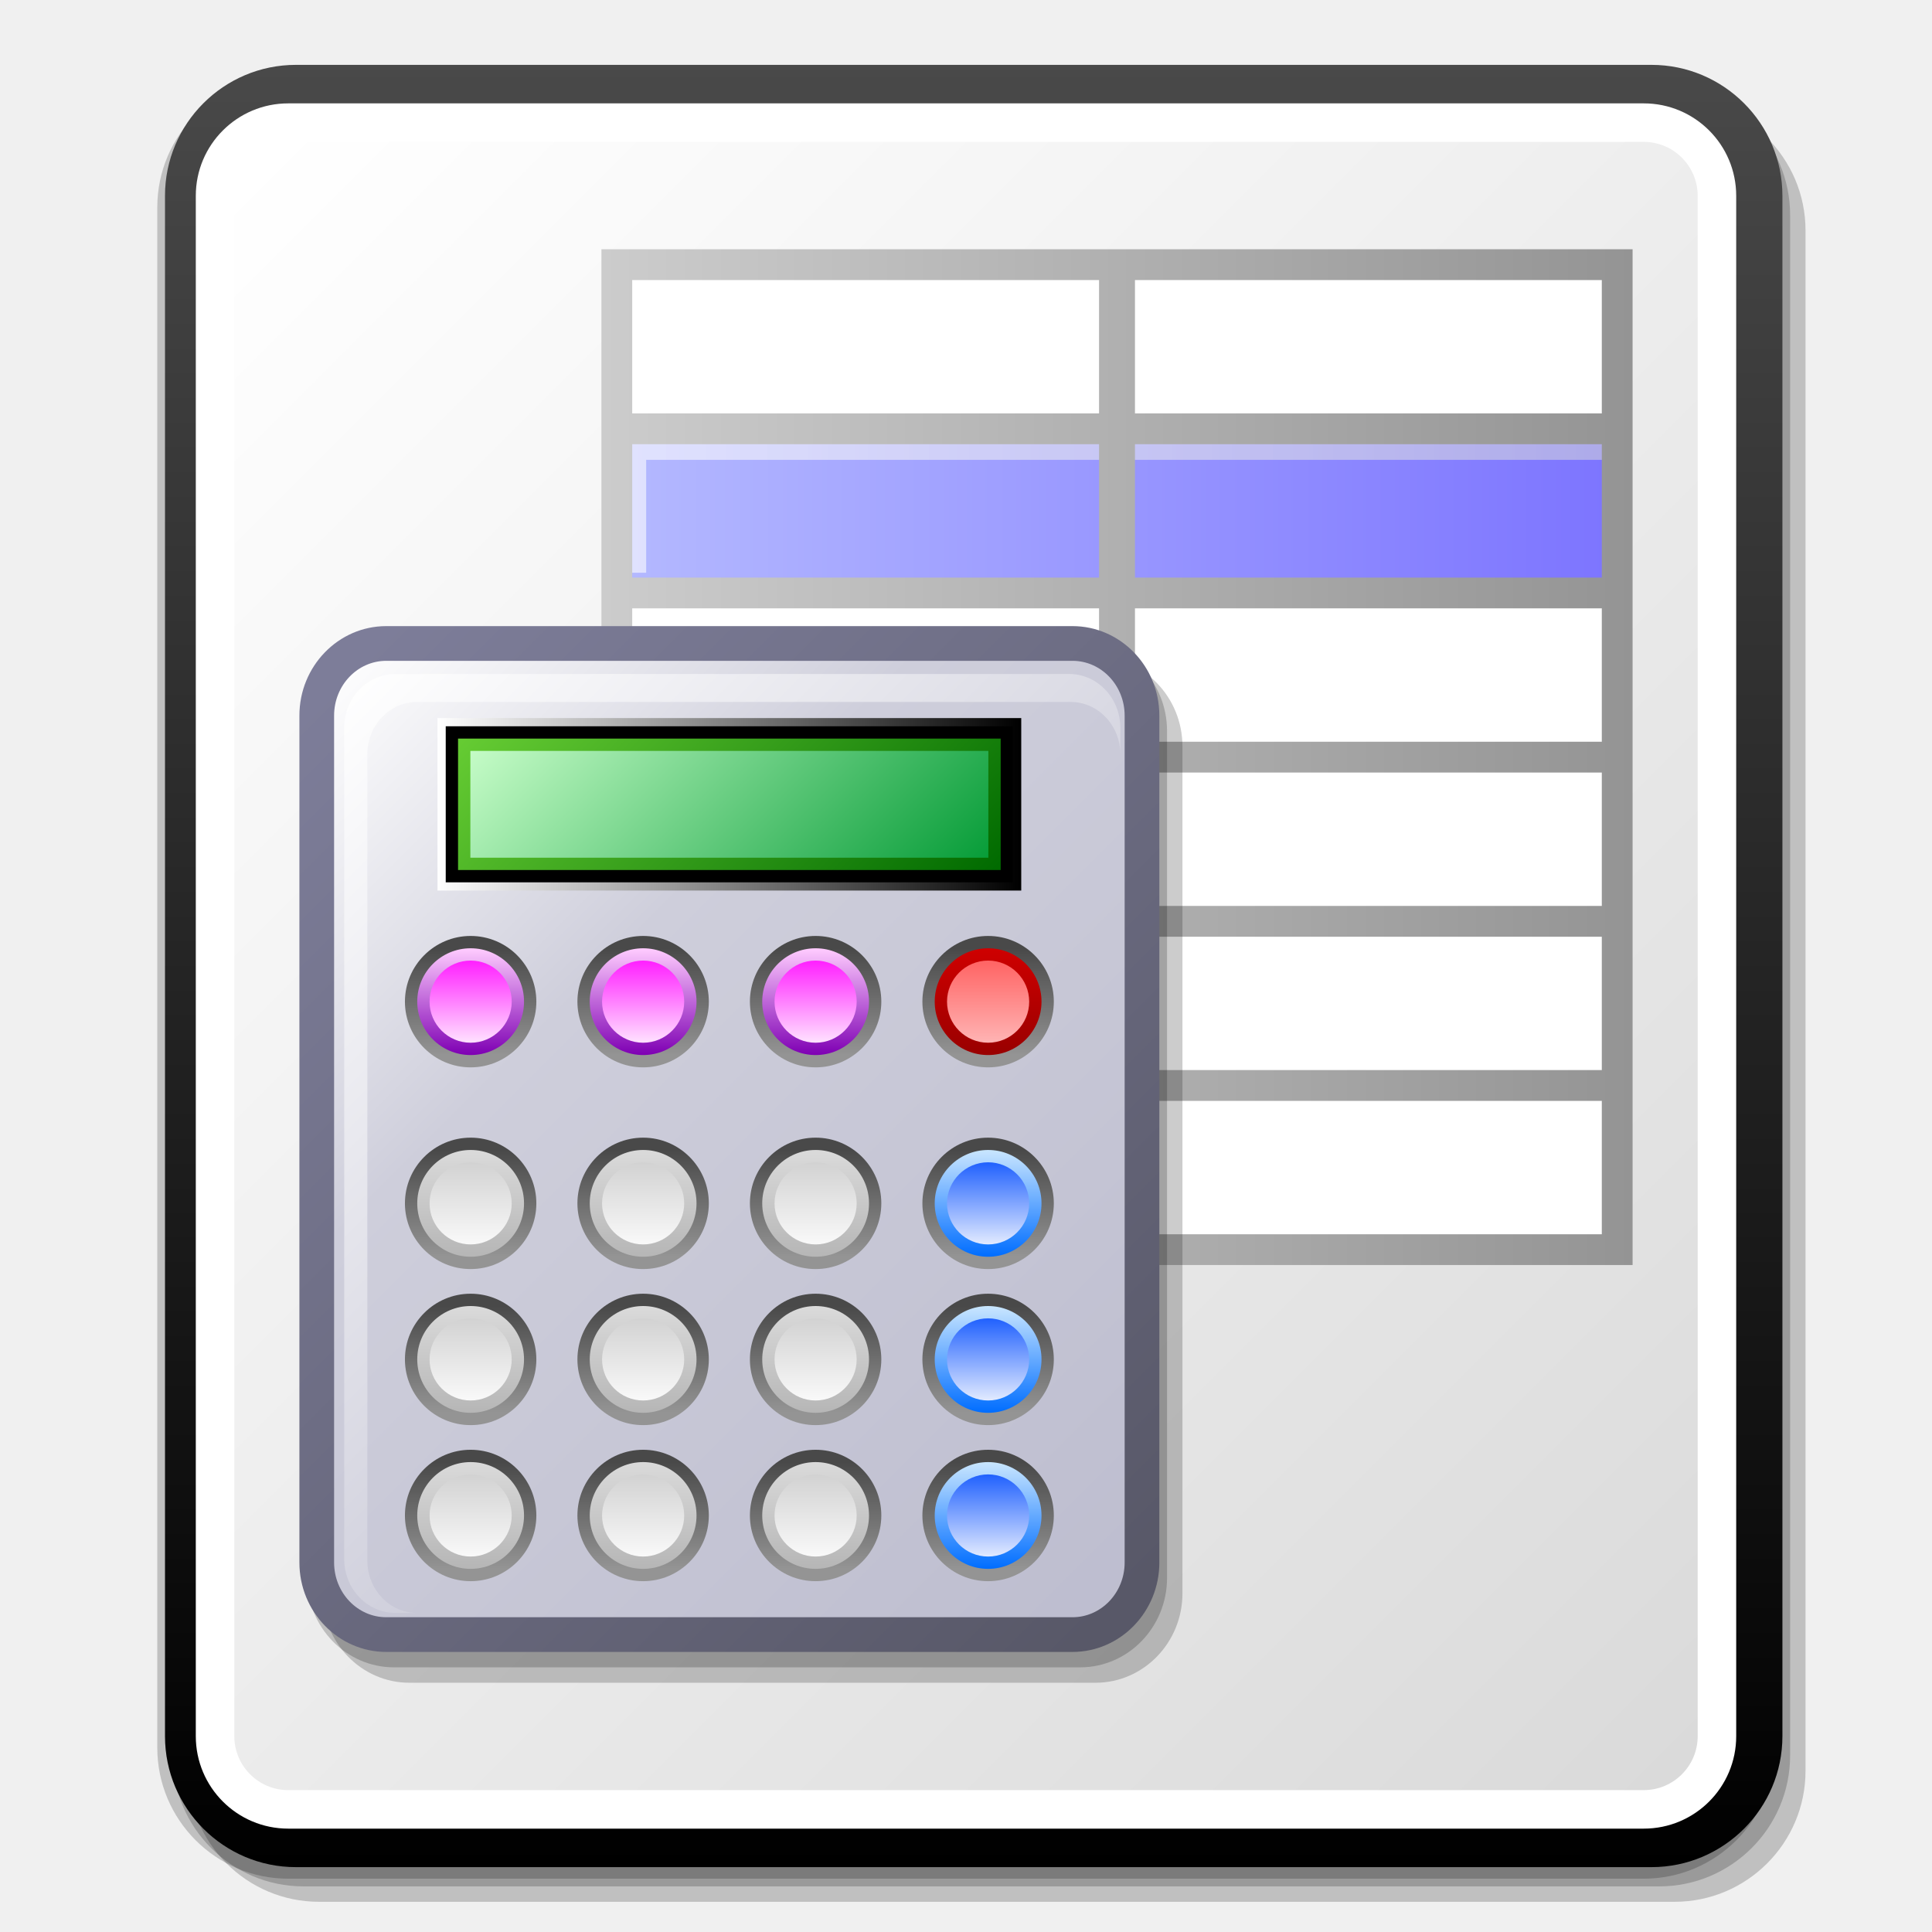
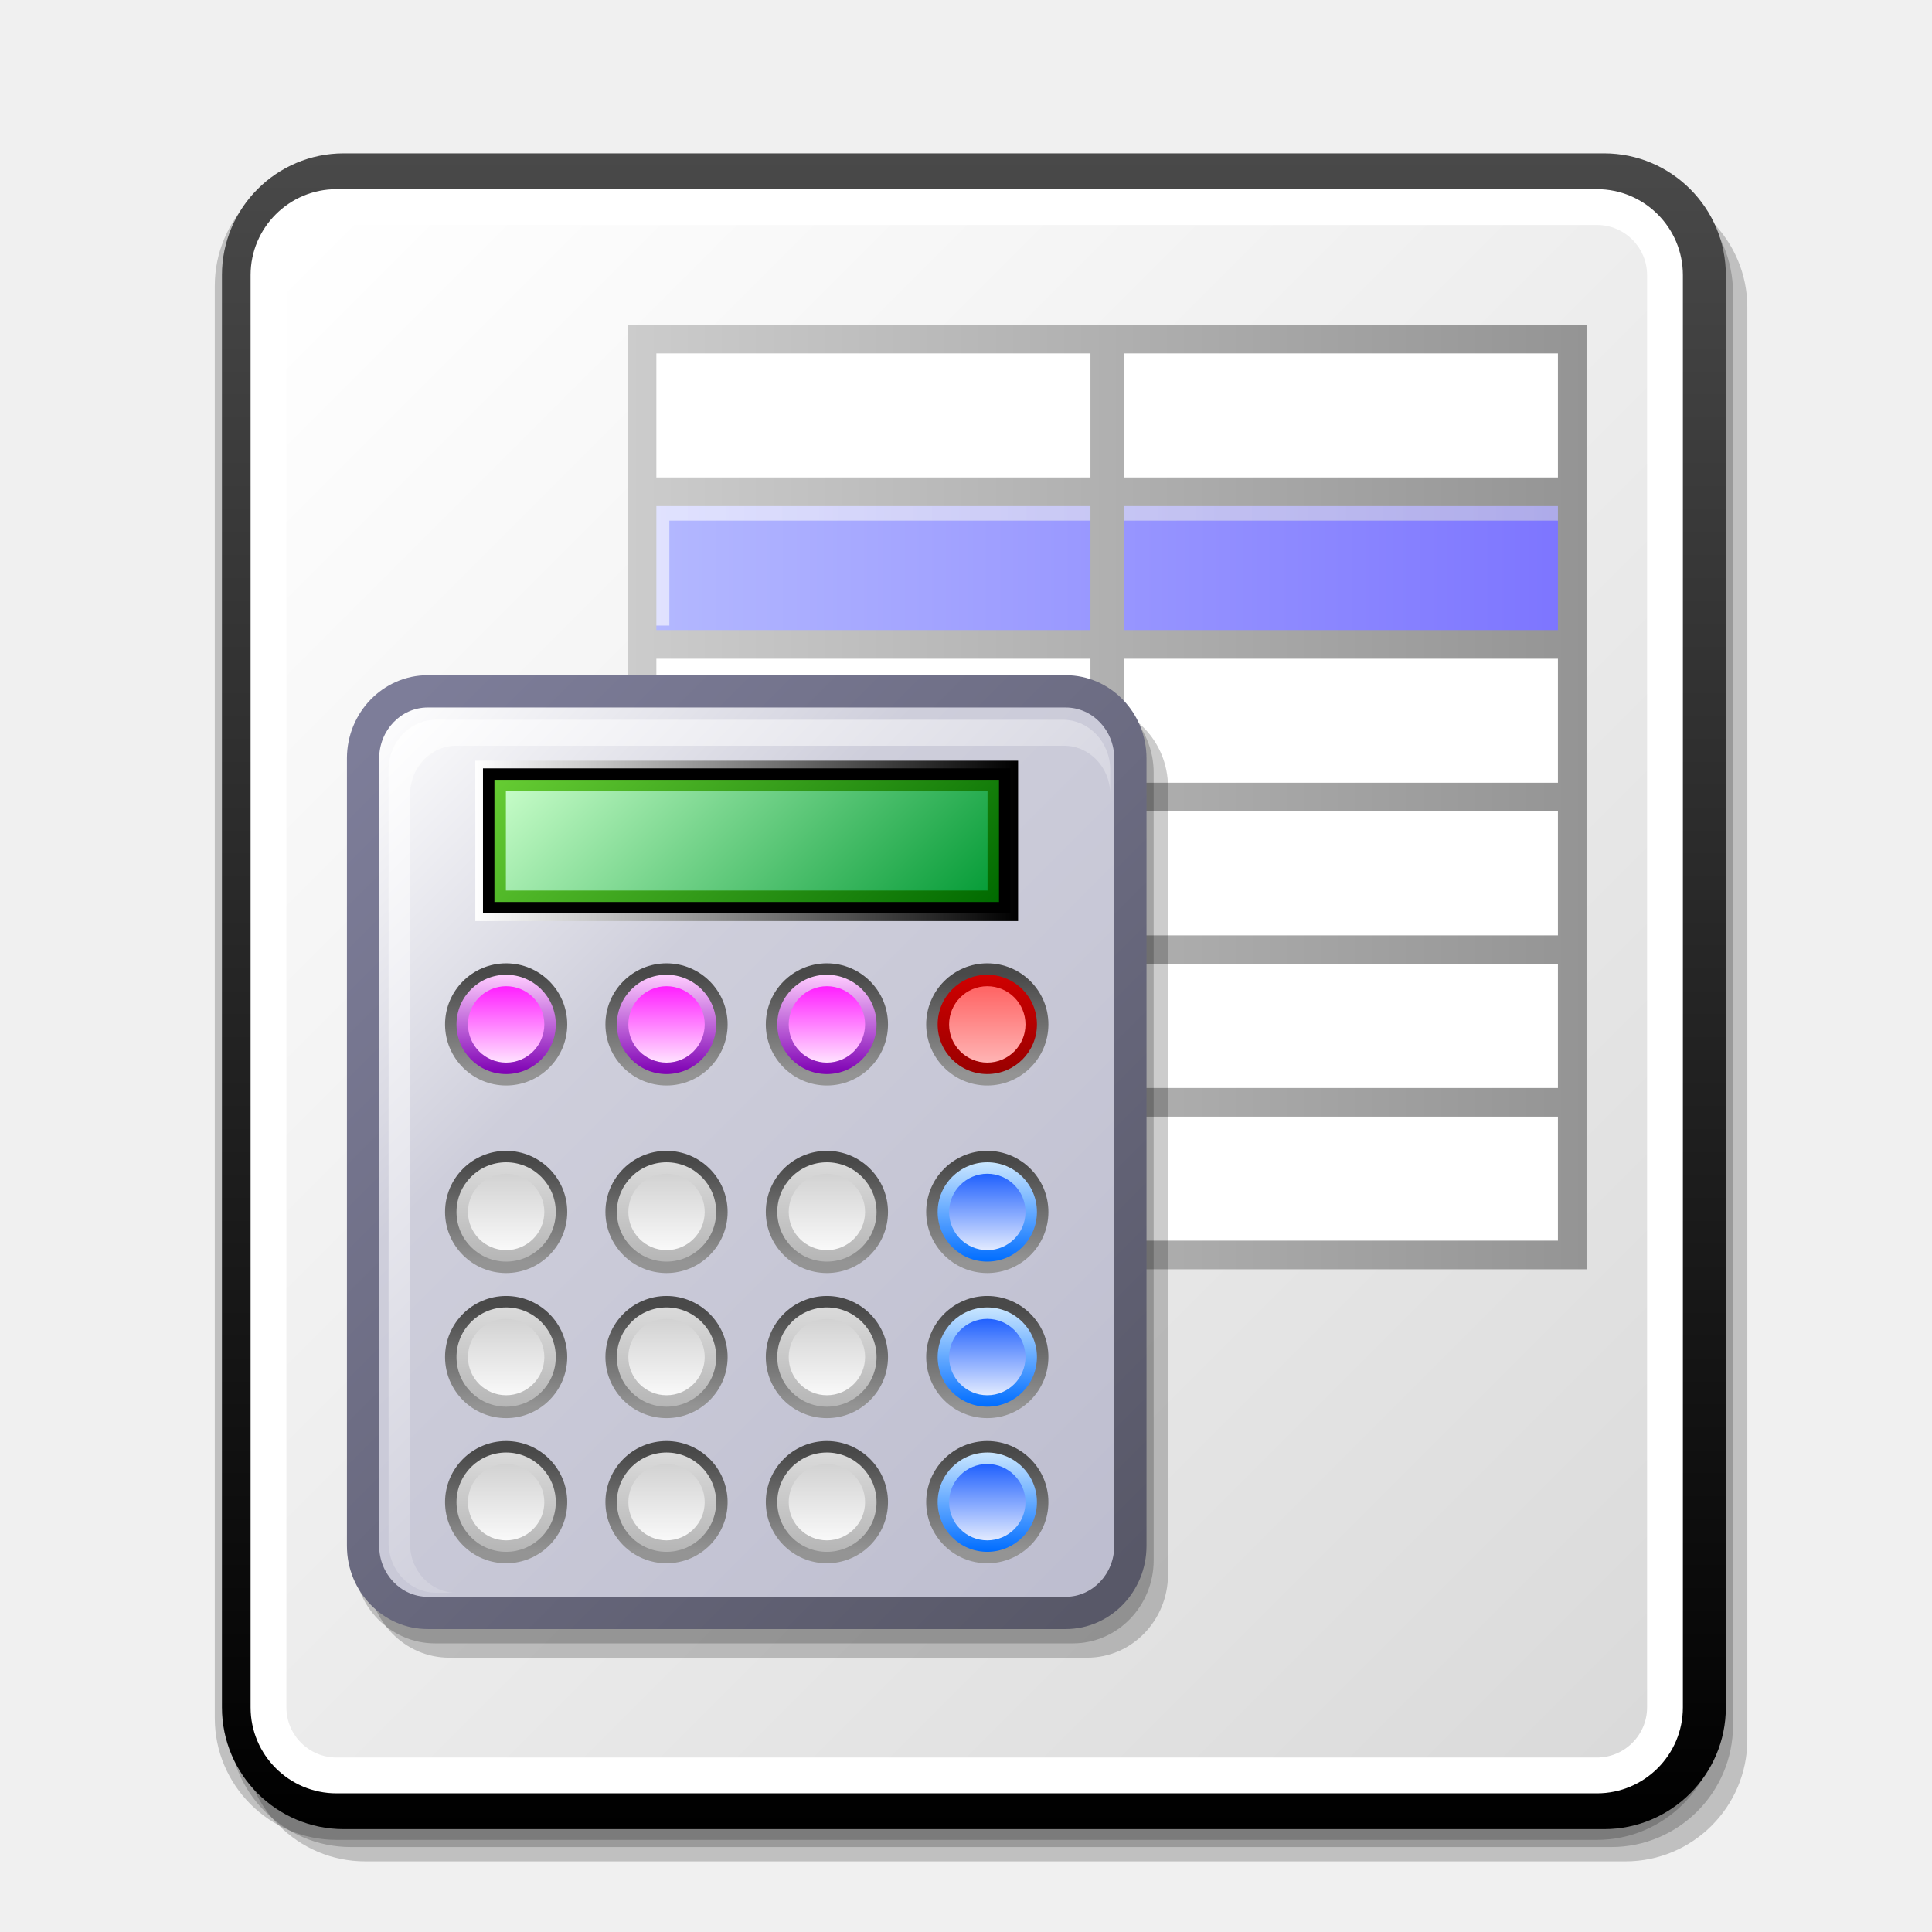
- <svg xmlns="http://www.w3.org/2000/svg" width="128" height="128" viewBox="0 0 546.133 546.133" style="overflow:visible" xml:space="preserve" id="svg548" version="1.1">
+ <svg xmlns="http://www.w3.org/2000/svg" width="128" height="128" viewBox="0 0 128 128" style="overflow:visible" xml:space="preserve" id="svg548" version="1.1">
  <defs id="defs977" />
-   <g id="Layer_1" style="stroke:#000000" transform="matrix(2.177185,0,0,2.177185,-5.613082,-5.613082)">
+   <g id="Layer_1" style="stroke:#000000" transform="matrix(0.4744656,0,0,0.4744656,3.317291,4.940995)">
    <g id="g550">
      <path style="opacity:0.2;stroke:none" d="m 44,15.5 c -9.374,0 -17,7.626 -17,17 l 0,200 c 0,9.374 7.626,17 17,17 l 176,0 c 9.375,0 17,-7.626 17,-17 l 0,-200 c 0,-9.374 -7.625,-17 -17,-17 l -176,0 z" id="path551" />
      <path style="opacity:0.2;stroke:none" d="m 42,13.5 c -9.374,0 -17,7.626 -17,17 l 0,200 c 0,9.374 7.626,17 17,17 l 176,0 c 9.375,0 17,-7.626 17,-17 l 0,-200 c 0,-9.374 -7.625,-17 -17,-17 l -176,0 z" id="path552" />
      <path style="opacity:0.2;stroke:none" d="m 40,12.5 c -9.374,0 -17,7.626 -17,17 l 0,200 c 0,9.374 7.626,17 17,17 l 176,0 c 9.375,0 17,-7.626 17,-17 l 0,-200 c 0,-9.374 -7.625,-17 -17,-17 l -176,0 z" id="path553" />
      <linearGradient id="XMLID_1_" gradientUnits="userSpaceOnUse" x1="129" y1="11" x2="129" y2="245">
        <stop offset="0" style="stop-color:#494949" id="stop555" />
        <stop offset="1" style="stop-color:#000000" id="stop556" />
      </linearGradient>
      <path style="fill:url(#XMLID_1_);stroke:none" d="m 41,11 c -9.374,0 -17,7.626 -17,17 l 0,200 c 0,9.374 7.626,17 17,17 l 176,0 c 9.375,0 17,-7.626 17,-17 l 0,-200 c 0,-9.374 -7.625,-17 -17,-17 L 41,11 Z" id="path560" />
      <path style="fill:#ffffff;stroke:none" d="m 28,228 c 0,6.627 5.373,12 12,12 l 176,0 c 6.627,0 12,-5.373 12,-12 l 0,-200 c 0,-6.627 -5.373,-12 -12,-12 L 40,16 c -6.627,0 -12,5.373 -12,12 l 0,200 z" id="path561" />
      <linearGradient id="XMLID_2_" gradientUnits="userSpaceOnUse" x1="29.053" y1="29.053" x2="226.947" y2="226.947">
        <stop offset="0" style="stop-color:#FFFFFF" id="stop563" />
        <stop offset="1" style="stop-color:#DADADA" id="stop564" />
      </linearGradient>
      <path style="fill:url(#XMLID_2_);stroke:none" d="m 40,21 c -3.86,0 -7,3.14 -7,7 l 0,200 c 0,3.859 3.14,7 7,7 l 176,0 c 3.859,0 7,-3.141 7,-7 l 0,-200 c 0,-3.86 -3.141,-7 -7,-7 L 40,21 Z" id="path568" />
      <path style="fill:none;stroke:none" d="M 256,256 0,256 0,0 l 256,0 0,256 z" id="path569" />
    </g>
    <path style="opacity:0.99;fill:#ffffff;stroke:none" d="m 212.455,163.815 -129.697,0 0,-126.96 129.697,0 0,126.96 z" id="path570" />
    <linearGradient id="XMLID_3_" gradientUnits="userSpaceOnUse" x1="82.474" y1="68.606" x2="211.141" y2="68.606">
      <stop offset="0" style="stop-color:#B3B8FF" id="stop572" />
      <stop offset="1" style="stop-color:#7C74FF" id="stop573" />
    </linearGradient>
    <path style="opacity:0.99;fill:url(#XMLID_3_);stroke:none" d="m 82.474,78.94 128.667,0 0,-20.667 -128.667,0 0,20.667 z" id="path577" />
    <linearGradient id="XMLID_4_" gradientUnits="userSpaceOnUse" x1="82.474" y1="67.273" x2="211.141" y2="67.273">
      <stop offset="0" style="stop-color:#FFFFFF" id="stop579" />
      <stop offset="1" style="stop-color:#CECEDB" id="stop580" />
    </linearGradient>
    <path style="opacity:0.6;fill:url(#XMLID_4_);stroke:none" d="m 86.474,62.284 124.667,0 0,-4.678 -128.667,0 0,19.334 4,0 0,-14.656 z" id="path584" />
    <linearGradient id="XMLID_5_" gradientUnits="userSpaceOnUse" x1="80.664" y1="100.883" x2="214.549" y2="100.883">
      <stop offset="0" style="stop-color:#CCCCCC" id="stop586" />
      <stop offset="1" style="stop-color:#949494" id="stop587" />
    </linearGradient>
    <path style="fill:url(#XMLID_5_);stroke:none" d="m 149.938,34.94 -4.662,0 -64.612,0 0,21.314 0,3.997 0,17.319 0,3.996 0,17.318 0,3.996 0,17.32 0,3.997 0,17.315 0,3.998 0,21.314 64.611,0 4.662,0 64.611,0 0,-21.314 0,-3.998 0,-17.315 0,-3.997 0,-17.319 0,-3.996 0,-17.319 0,-3.996 0,-17.318 0,-3.997 0,-21.315 -64.61,0 z m -65.277,3.997 c 6.475,0 51.937,0 60.614,0 l 0,17.318 -60.614,0 c 0,-4.606 0,-12.713 0,-17.318 z m 0,21.315 60.614,0 0,17.318 c -8.678,0 -54.14,0 -60.614,0 0,-4.605 0,-12.713 0,-17.318 z m 0,21.314 60.614,0 0,17.318 c -8.678,0 -54.14,0 -60.614,0 0,-4.605 0,-12.712 0,-17.318 z m 0,21.315 60.614,0 0,17.319 -60.614,0 c 0,-4.606 0,-12.714 0,-17.319 z m 0,21.316 60.614,0 0,17.315 -60.614,0 c 0,-4.605 0,-12.71 0,-17.315 z m 0,38.632 c 0,-4.605 0,-12.713 0,-17.318 l 60.614,0 0,17.318 c -8.677,0 -54.139,0 -60.614,0 z m 125.89,0 c -6.473,0 -51.934,0 -60.613,0 l 0,-17.318 60.613,0 c 0,4.605 0,12.713 0,17.318 z m 0,-21.316 -60.613,0 0,-17.315 60.613,0 c 0,4.604 0,12.709 0,17.315 z m 0,-21.313 -60.613,0 0,-17.319 60.613,0 c 0,4.605 0,12.713 0,17.319 z m 0,-21.315 c -6.473,0 -51.934,0 -60.613,0 l 0,-17.319 60.613,0 c 0,4.606 0,12.713 0,17.319 z m 0,-21.315 c -6.473,0 -51.934,0 -60.613,0 l 0,-17.318 60.613,0 c 0,4.605 0,12.713 0,17.318 z m -60.613,-21.315 0,-17.318 c 8.68,0 54.141,0 60.613,0 0,4.605 0,12.713 0,17.318 l -60.613,0 z" id="path591" />
    <path style="opacity:0.2;stroke:none" d="m 55.727,87.871 c -6.217,0 -11.275,5.209 -11.275,11.612 l 0,109.965 c 0,6.402 5.059,11.611 11.275,11.611 l 89.101,0 c 6.217,0 11.275,-5.209 11.275,-11.611 l 0,-109.965 c 0,-6.403 -5.059,-11.612 -11.275,-11.612 l -89.101,0 z" id="path592" />
    <path style="opacity:0.2;stroke:none" d="m 53.727,85.871 c -6.217,0 -11.275,5.209 -11.275,11.612 l 0,109.965 c 0,6.402 5.059,11.611 11.275,11.611 l 89.101,0 c 6.217,0 11.275,-5.209 11.275,-11.611 l 0,-109.965 c 0,-6.403 -5.059,-11.612 -11.275,-11.612 l -89.101,0 z" id="path593" />
    <linearGradient id="XMLID_6_" gradientUnits="userSpaceOnUse" x1="41.76" y1="94.948" x2="152.807" y2="205.995">
      <stop offset="0" style="stop-color:#7D7D99" id="stop595" />
      <stop offset="1" style="stop-color:#585868" id="stop596" />
    </linearGradient>
    <path style="fill:url(#XMLID_6_);stroke:none" d="m 52.727,83.871 c -6.217,0 -11.275,5.209 -11.275,11.612 l 0,109.965 c 0,6.402 5.059,11.611 11.275,11.611 l 89.101,0 c 6.217,0 11.275,-5.209 11.275,-11.611 l 0,-109.965 c 0,-6.403 -5.059,-11.612 -11.275,-11.612 l -89.101,0 z" id="path600" />
    <linearGradient id="XMLID_7_" gradientUnits="userSpaceOnUse" x1="40.212" y1="93.401" x2="154.353" y2="207.542">
      <stop offset="0" style="stop-color:#FFFFFF" id="stop602" />
      <stop offset="0.332" style="stop-color:#CECEDB" id="stop603" />
      <stop offset="1" style="stop-color:#BDBDCF" id="stop604" />
    </linearGradient>
    <path style="fill:url(#XMLID_7_);stroke:none" d="m 52.727,88.377 c -3.732,0 -6.771,3.188 -6.771,7.106 l 0,109.965 c 0,3.919 3.038,7.106 6.771,7.106 l 89.101,0 c 3.732,0 6.77,-3.188 6.77,-7.106 l 0,-109.965 c 0,-3.919 -3.037,-7.106 -6.77,-7.106 l -89.101,0 z" id="path610" />
    <linearGradient id="XMLID_8_" gradientUnits="userSpaceOnUse" x1="42.587" y1="95.973" x2="109.066" y2="162.451">
      <stop offset="0" style="stop-color:#FFFFFF" id="stop612" />
      <stop offset="1" style="stop-color:#CECEDB" id="stop613" />
    </linearGradient>
    <path style="fill:url(#XMLID_8_);stroke:none" d="m 141.389,90.085 -87.472,0 c -3.665,0 -6.646,3.129 -6.646,6.977 l 0,107.954 c 0,3.847 2.981,6.976 6.646,6.976 l 2.806,0 c -3.556,0 -6.449,-3.036 -6.449,-6.768 l 0,-104.738 c 0,-3.731 2.894,-6.769 6.449,-6.769 l 84.863,0 c 3.557,0 6.449,3.037 6.449,6.769 l 0,-3.425 c 0,-3.847 -2.982,-6.976 -6.646,-6.976 z" id="path617" />
    <linearGradient id="XMLID_9_" gradientUnits="userSpaceOnUse" x1="59.383" y1="107.007" x2="135.172" y2="107.007">
      <stop offset="0" style="stop-color:#FFFFFF" id="stop619" />
      <stop offset="1" style="stop-color:#000000" id="stop620" />
    </linearGradient>
    <path style="fill:url(#XMLID_9_);stroke:none" d="m 135.172,118.204 -75.789,0 0,-22.394 75.789,0 0,22.394 z" id="path624" />
    <path style="stroke:none" d="m 60.451,96.875 c 0,1.839 0,18.425 0,20.263 2.043,0 71.61,0 73.653,0 0,-1.838 0,-18.424 0,-20.263 -2.043,0 -71.61,0 -73.653,0 z" id="path625" />
    <linearGradient id="XMLID_10_" gradientUnits="userSpaceOnUse" x1="75.397" y1="85.127" x2="119.157" y2="128.887">
      <stop offset="0" style="stop-color:#66CC33" id="stop627" />
      <stop offset="1" style="stop-color:#006A00" id="stop628" />
    </linearGradient>
    <path style="fill:url(#XMLID_10_);stroke:none" d="m 62.049,98.475 c 0,2.482 0,14.582 0,17.063 2.994,0 67.46,0 70.455,0 0,-2.481 0,-14.581 0,-17.063 -2.994,0 -67.461,0 -70.455,0 z" id="path632" />
    <linearGradient id="XMLID_11_" gradientUnits="userSpaceOnUse" x1="75.399" y1="85.13" x2="119.159" y2="128.889">
      <stop offset="0" style="stop-color:#CCFFCC" id="stop634" />
      <stop offset="1" style="stop-color:#009933" id="stop635" />
    </linearGradient>
    <path style="fill:url(#XMLID_11_);stroke:none" d="m 63.649,100.075 c 0,2.355 0,11.508 0,13.863 2.985,0 64.271,0 67.255,0 0,-2.355 0,-11.508 0,-13.863 -2.984,0 -64.27,0 -67.255,0 z" id="path639" />
    <linearGradient id="XMLID_12_" gradientUnits="userSpaceOnUse" x1="63.685" y1="151.888" x2="63.685" y2="165.752">
      <stop offset="0" style="stop-color:#494949" id="stop641" />
      <stop offset="1" style="stop-color:#949494" id="stop642" />
    </linearGradient>
    <path style="fill:url(#XMLID_12_);stroke:none" d="m 55.153,158.818 c 0,4.704 3.827,8.532 8.531,8.532 4.705,0 8.532,-3.828 8.532,-8.532 0,-4.703 -3.827,-8.531 -8.532,-8.531 -4.704,0 -8.531,3.828 -8.531,8.531 z" id="path646" />
    <linearGradient id="XMLID_13_" gradientUnits="userSpaceOnUse" x1="63.684" y1="165.75" x2="63.684" y2="151.887">
      <stop offset="0" style="stop-color:#B6B6B6" id="stop648" />
      <stop offset="1" style="stop-color:#DADADA" id="stop649" />
    </linearGradient>
    <path style="fill:url(#XMLID_13_);stroke:none" d="m 56.752,158.818 c 0,3.829 3.104,6.932 6.932,6.932 3.829,0 6.932,-3.103 6.932,-6.932 0,-3.827 -3.103,-6.932 -6.932,-6.932 -3.828,0.001 -6.932,3.105 -6.932,6.932 z" id="path653" />
    <linearGradient id="XMLID_14_" gradientUnits="userSpaceOnUse" x1="86.08" y1="151.888" x2="86.08" y2="165.752">
      <stop offset="0" style="stop-color:#494949" id="stop655" />
      <stop offset="1" style="stop-color:#949494" id="stop656" />
    </linearGradient>
    <path style="fill:url(#XMLID_14_);stroke:none" d="m 77.548,158.818 c 0,4.704 3.827,8.532 8.531,8.532 4.704,0 8.531,-3.828 8.531,-8.532 0,-4.703 -3.827,-8.531 -8.531,-8.531 -4.704,0 -8.531,3.828 -8.531,8.531 z" id="path660" />
    <linearGradient id="XMLID_15_" gradientUnits="userSpaceOnUse" x1="86.079" y1="165.75" x2="86.079" y2="151.887">
      <stop offset="0" style="stop-color:#B6B6B6" id="stop662" />
      <stop offset="1" style="stop-color:#DADADA" id="stop663" />
    </linearGradient>
    <path style="fill:url(#XMLID_15_);stroke:none" d="m 79.147,158.818 c 0,3.829 3.104,6.932 6.933,6.932 3.829,0 6.932,-3.103 6.932,-6.932 0,-3.827 -3.104,-6.932 -6.932,-6.932 -3.828,0 -6.933,3.105 -6.933,6.932 z" id="path667" />
    <linearGradient id="XMLID_16_" gradientUnits="userSpaceOnUse" x1="108.474" y1="151.888" x2="108.474" y2="165.752">
      <stop offset="0" style="stop-color:#494949" id="stop669" />
      <stop offset="1" style="stop-color:#949494" id="stop670" />
    </linearGradient>
    <path style="fill:url(#XMLID_16_);stroke:none" d="m 99.943,158.818 c 0,4.704 3.827,8.532 8.531,8.532 4.704,0 8.531,-3.828 8.531,-8.532 0,-4.703 -3.827,-8.531 -8.531,-8.531 -4.704,0 -8.531,3.828 -8.531,8.531 z" id="path674" />
    <linearGradient id="XMLID_17_" gradientUnits="userSpaceOnUse" x1="108.475" y1="165.75" x2="108.475" y2="151.887">
      <stop offset="0" style="stop-color:#B6B6B6" id="stop676" />
      <stop offset="1" style="stop-color:#DADADA" id="stop677" />
    </linearGradient>
    <path style="fill:url(#XMLID_17_);stroke:none" d="m 101.543,158.818 c 0,3.829 3.103,6.932 6.931,6.932 3.828,0 6.933,-3.103 6.933,-6.932 0,-3.827 -3.104,-6.932 -6.933,-6.932 -3.829,0 -6.931,3.105 -6.931,6.932 z" id="path681" />
    <linearGradient id="XMLID_18_" gradientUnits="userSpaceOnUse" x1="130.871" y1="151.888" x2="130.871" y2="165.752">
      <stop offset="0" style="stop-color:#494949" id="stop683" />
      <stop offset="1" style="stop-color:#949494" id="stop684" />
    </linearGradient>
    <path style="fill:url(#XMLID_18_);stroke:none" d="m 122.338,158.818 c 0,4.704 3.826,8.532 8.531,8.532 4.705,0 8.533,-3.828 8.533,-8.532 0,-4.703 -3.828,-8.531 -8.533,-8.531 -4.704,0 -8.531,3.828 -8.531,8.531 z" id="path688" />
    <linearGradient id="XMLID_19_" gradientUnits="userSpaceOnUse" x1="130.87" y1="165.75" x2="130.87" y2="151.887">
      <stop offset="0" style="stop-color:#006DFF" id="stop690" />
      <stop offset="1" style="stop-color:#C9E6FF" id="stop691" />
    </linearGradient>
    <path style="fill:url(#XMLID_19_);stroke:none" d="m 123.938,158.818 c 0,3.829 3.104,6.932 6.931,6.932 3.83,0 6.934,-3.103 6.934,-6.932 0,-3.827 -3.104,-6.932 -6.934,-6.932 -3.827,0.001 -6.931,3.105 -6.931,6.932 z" id="path695" />
    <linearGradient id="XMLID_20_" gradientUnits="userSpaceOnUse" x1="63.685" y1="151.887" x2="63.685" y2="165.75">
      <stop offset="0" style="stop-color:#CCCCCC" id="stop697" />
      <stop offset="1" style="stop-color:#FFFFFF" id="stop698" />
    </linearGradient>
    <path style="fill:url(#XMLID_20_);stroke:none" d="m 58.352,158.818 c 0,2.94 2.392,5.332 5.332,5.332 2.94,0 5.333,-2.392 5.333,-5.332 0,-2.939 -2.393,-5.332 -5.333,-5.332 -2.94,0 -5.332,2.393 -5.332,5.332 z" id="path702" />
    <linearGradient id="XMLID_21_" gradientUnits="userSpaceOnUse" x1="86.08" y1="151.887" x2="86.08" y2="165.75">
      <stop offset="0" style="stop-color:#CCCCCC" id="stop704" />
      <stop offset="1" style="stop-color:#FFFFFF" id="stop705" />
    </linearGradient>
    <path style="fill:url(#XMLID_21_);stroke:none" d="m 80.748,158.818 c 0,2.94 2.393,5.332 5.332,5.332 2.94,0 5.332,-2.392 5.332,-5.332 0,-2.939 -2.392,-5.332 -5.332,-5.332 -2.94,0 -5.332,2.393 -5.332,5.332 z" id="path709" />
    <linearGradient id="XMLID_22_" gradientUnits="userSpaceOnUse" x1="108.474" y1="151.887" x2="108.474" y2="165.75">
      <stop offset="0" style="stop-color:#CCCCCC" id="stop711" />
      <stop offset="1" style="stop-color:#FFFFFF" id="stop712" />
    </linearGradient>
    <path style="fill:url(#XMLID_22_);stroke:none" d="m 103.142,158.818 c 0,2.94 2.393,5.332 5.332,5.332 2.939,0 5.332,-2.392 5.332,-5.332 0,-2.939 -2.393,-5.332 -5.332,-5.332 -2.939,0 -5.332,2.393 -5.332,5.332 z" id="path716" />
    <linearGradient id="XMLID_23_" gradientUnits="userSpaceOnUse" x1="130.87" y1="151.887" x2="130.87" y2="165.75">
      <stop offset="0" style="stop-color:#034CFE" id="stop718" />
      <stop offset="1" style="stop-color:#FFFFFF" id="stop719" />
    </linearGradient>
    <path style="fill:url(#XMLID_23_);stroke:none" d="m 125.537,158.818 c 0,2.94 2.394,5.332 5.333,5.332 2.941,0 5.334,-2.392 5.334,-5.332 0,-2.939 -2.393,-5.332 -5.334,-5.332 -2.94,0 -5.333,2.393 -5.333,5.332 z" id="path723" />
    <linearGradient id="XMLID_24_" gradientUnits="userSpaceOnUse" x1="63.685" y1="125.697" x2="63.685" y2="139.561">
      <stop offset="0" style="stop-color:#494949" id="stop725" />
      <stop offset="1" style="stop-color:#949494" id="stop726" />
    </linearGradient>
    <path style="fill:url(#XMLID_24_);stroke:none" d="m 55.153,132.63 c 0,4.704 3.827,8.531 8.531,8.531 4.705,0 8.532,-3.827 8.532,-8.531 0,-4.705 -3.827,-8.531 -8.532,-8.531 -4.704,0 -8.531,3.826 -8.531,8.531 z" id="path730" />
    <linearGradient id="XMLID_25_" gradientUnits="userSpaceOnUse" x1="63.684" y1="139.561" x2="63.684" y2="125.699">
      <stop offset="0" style="stop-color:#7E00B3" id="stop732" />
      <stop offset="1" style="stop-color:#FFCCFF" id="stop733" />
    </linearGradient>
    <path style="fill:url(#XMLID_25_);stroke:none" d="m 56.752,132.63 c 0,3.828 3.104,6.932 6.932,6.932 3.829,0 6.932,-3.104 6.932,-6.932 0,-3.829 -3.103,-6.932 -6.932,-6.932 -3.828,0 -6.932,3.103 -6.932,6.932 z" id="path737" />
    <linearGradient id="XMLID_26_" gradientUnits="userSpaceOnUse" x1="86.08" y1="125.697" x2="86.08" y2="139.561">
      <stop offset="0" style="stop-color:#494949" id="stop739" />
      <stop offset="1" style="stop-color:#949494" id="stop740" />
    </linearGradient>
    <path style="fill:url(#XMLID_26_);stroke:none" d="m 77.548,132.63 c 0,4.704 3.827,8.531 8.531,8.531 4.704,0 8.531,-3.827 8.531,-8.531 0,-4.705 -3.827,-8.531 -8.531,-8.531 -4.704,0 -8.531,3.826 -8.531,8.531 z" id="path744" />
    <linearGradient id="XMLID_27_" gradientUnits="userSpaceOnUse" x1="86.079" y1="139.561" x2="86.079" y2="125.699">
      <stop offset="0" style="stop-color:#7E00B3" id="stop746" />
      <stop offset="1" style="stop-color:#FFCCFF" id="stop747" />
    </linearGradient>
    <path style="fill:url(#XMLID_27_);stroke:none" d="m 79.147,132.63 c 0,3.828 3.104,6.932 6.933,6.932 3.829,0 6.932,-3.104 6.932,-6.932 0,-3.829 -3.104,-6.932 -6.932,-6.932 -3.828,0 -6.933,3.103 -6.933,6.932 z" id="path751" />
    <linearGradient id="XMLID_28_" gradientUnits="userSpaceOnUse" x1="108.474" y1="125.697" x2="108.474" y2="139.561">
      <stop offset="0" style="stop-color:#494949" id="stop753" />
      <stop offset="1" style="stop-color:#949494" id="stop754" />
    </linearGradient>
    <path style="fill:url(#XMLID_28_);stroke:none" d="m 99.943,132.63 c 0,4.704 3.827,8.531 8.531,8.531 4.704,0 8.531,-3.827 8.531,-8.531 0,-4.705 -3.827,-8.531 -8.531,-8.531 -4.704,0 -8.531,3.826 -8.531,8.531 z" id="path758" />
    <linearGradient id="XMLID_29_" gradientUnits="userSpaceOnUse" x1="108.475" y1="139.561" x2="108.475" y2="125.699">
      <stop offset="0" style="stop-color:#7E00B3" id="stop760" />
      <stop offset="1" style="stop-color:#FFCCFF" id="stop761" />
    </linearGradient>
    <path style="fill:url(#XMLID_29_);stroke:none" d="m 101.543,132.63 c 0,3.828 3.103,6.932 6.931,6.932 3.828,0 6.933,-3.104 6.933,-6.932 0,-3.829 -3.104,-6.932 -6.933,-6.932 -3.829,0 -6.931,3.103 -6.931,6.932 z" id="path765" />
    <linearGradient id="XMLID_30_" gradientUnits="userSpaceOnUse" x1="130.871" y1="125.697" x2="130.871" y2="139.561">
      <stop offset="0" style="stop-color:#494949" id="stop767" />
      <stop offset="1" style="stop-color:#949494" id="stop768" />
    </linearGradient>
    <path style="fill:url(#XMLID_30_);stroke:none" d="m 122.338,132.63 c 0,4.704 3.826,8.531 8.531,8.531 4.705,0 8.533,-3.827 8.533,-8.531 0,-4.705 -3.828,-8.531 -8.533,-8.531 -4.704,0 -8.531,3.826 -8.531,8.531 z" id="path772" />
    <linearGradient id="XMLID_31_" gradientUnits="userSpaceOnUse" x1="130.87" y1="139.561" x2="130.87" y2="125.699">
      <stop offset="0" style="stop-color:#990000" id="stop774" />
      <stop offset="1" style="stop-color:#CF0000" id="stop775" />
    </linearGradient>
    <path style="fill:url(#XMLID_31_);stroke:none" d="m 123.938,132.63 c 0,3.828 3.104,6.932 6.931,6.932 3.83,0 6.934,-3.104 6.934,-6.932 0,-3.829 -3.104,-6.932 -6.934,-6.932 -3.827,0 -6.931,3.103 -6.931,6.932 z" id="path779" />
    <linearGradient id="XMLID_32_" gradientUnits="userSpaceOnUse" x1="63.685" y1="125.697" x2="63.685" y2="139.562">
      <stop offset="0" style="stop-color:#FF02FF" id="stop781" />
      <stop offset="1" style="stop-color:#FFFFFF" id="stop782" />
    </linearGradient>
    <path style="fill:url(#XMLID_32_);stroke:none" d="m 58.352,132.63 c 0,2.94 2.392,5.332 5.332,5.332 2.94,0 5.333,-2.392 5.333,-5.332 0,-2.94 -2.393,-5.333 -5.333,-5.333 -2.94,0 -5.332,2.392 -5.332,5.333 z" id="path786" />
    <linearGradient id="XMLID_33_" gradientUnits="userSpaceOnUse" x1="86.08" y1="125.697" x2="86.08" y2="139.562">
      <stop offset="0" style="stop-color:#FF02FF" id="stop788" />
      <stop offset="1" style="stop-color:#FFFFFF" id="stop789" />
    </linearGradient>
    <path style="fill:url(#XMLID_33_);stroke:none" d="m 80.748,132.63 c 0,2.94 2.393,5.332 5.332,5.332 2.94,0 5.332,-2.392 5.332,-5.332 0,-2.94 -2.392,-5.333 -5.332,-5.333 -2.94,0 -5.332,2.392 -5.332,5.333 z" id="path793" />
    <linearGradient id="XMLID_34_" gradientUnits="userSpaceOnUse" x1="108.474" y1="125.697" x2="108.474" y2="139.562">
      <stop offset="0" style="stop-color:#FF02FF" id="stop795" />
      <stop offset="1" style="stop-color:#FFFFFF" id="stop796" />
    </linearGradient>
    <path style="fill:url(#XMLID_34_);stroke:none" d="m 103.142,132.63 c 0,2.94 2.393,5.332 5.332,5.332 2.939,0 5.332,-2.392 5.332,-5.332 0,-2.94 -2.393,-5.333 -5.332,-5.333 -2.939,0 -5.332,2.392 -5.332,5.333 z" id="path800" />
    <linearGradient id="XMLID_35_" gradientUnits="userSpaceOnUse" x1="130.87" y1="127.653" x2="130.87" y2="147.918">
      <stop offset="0" style="stop-color:#FF6666" id="stop802" />
      <stop offset="1" style="stop-color:#FFFFFF" id="stop803" />
    </linearGradient>
    <path style="fill:url(#XMLID_35_);stroke:none" d="m 125.537,132.63 c 0,2.94 2.394,5.332 5.333,5.332 2.941,0 5.334,-2.392 5.334,-5.332 0,-2.94 -2.393,-5.333 -5.334,-5.333 -2.94,0 -5.333,2.392 -5.333,5.333 z" id="path807" />
    <linearGradient id="XMLID_36_" gradientUnits="userSpaceOnUse" x1="63.685" y1="172.149" x2="63.685" y2="186.013">
      <stop offset="0" style="stop-color:#494949" id="stop809" />
      <stop offset="1" style="stop-color:#949494" id="stop810" />
    </linearGradient>
    <path style="fill:url(#XMLID_36_);stroke:none" d="m 55.153,179.08 c 0,4.704 3.827,8.531 8.531,8.531 4.705,0 8.532,-3.827 8.532,-8.531 0,-4.704 -3.827,-8.531 -8.532,-8.531 -4.704,0 -8.531,3.827 -8.531,8.531 z" id="path814" />
    <linearGradient id="XMLID_37_" gradientUnits="userSpaceOnUse" x1="63.684" y1="186.013" x2="63.684" y2="172.148">
      <stop offset="0" style="stop-color:#B6B6B6" id="stop816" />
      <stop offset="1" style="stop-color:#DADADA" id="stop817" />
    </linearGradient>
    <path style="fill:url(#XMLID_37_);stroke:none" d="m 56.752,179.08 c 0,3.829 3.104,6.933 6.932,6.933 3.829,0 6.932,-3.104 6.932,-6.933 0,-3.828 -3.103,-6.932 -6.932,-6.932 -3.828,0 -6.932,3.104 -6.932,6.932 z" id="path821" />
    <linearGradient id="XMLID_38_" gradientUnits="userSpaceOnUse" x1="86.08" y1="172.149" x2="86.08" y2="186.013">
      <stop offset="0" style="stop-color:#494949" id="stop823" />
      <stop offset="1" style="stop-color:#949494" id="stop824" />
    </linearGradient>
    <path style="fill:url(#XMLID_38_);stroke:none" d="m 77.548,179.08 c 0,4.704 3.827,8.531 8.531,8.531 4.704,0 8.531,-3.827 8.531,-8.531 0,-4.704 -3.827,-8.531 -8.531,-8.531 -4.704,0 -8.531,3.827 -8.531,8.531 z" id="path828" />
    <linearGradient id="XMLID_39_" gradientUnits="userSpaceOnUse" x1="86.079" y1="186.013" x2="86.079" y2="172.148">
      <stop offset="0" style="stop-color:#B6B6B6" id="stop830" />
      <stop offset="1" style="stop-color:#DADADA" id="stop831" />
    </linearGradient>
    <path style="fill:url(#XMLID_39_);stroke:none" d="m 79.147,179.08 c 0,3.829 3.104,6.933 6.933,6.933 3.829,0 6.932,-3.104 6.932,-6.933 0,-3.828 -3.104,-6.932 -6.932,-6.932 -3.828,0 -6.933,3.104 -6.933,6.932 z" id="path835" />
    <linearGradient id="XMLID_40_" gradientUnits="userSpaceOnUse" x1="108.474" y1="172.149" x2="108.474" y2="186.013">
      <stop offset="0" style="stop-color:#494949" id="stop837" />
      <stop offset="1" style="stop-color:#949494" id="stop838" />
    </linearGradient>
    <path style="fill:url(#XMLID_40_);stroke:none" d="m 99.943,179.08 c 0,4.704 3.827,8.531 8.531,8.531 4.704,0 8.531,-3.827 8.531,-8.531 0,-4.704 -3.827,-8.531 -8.531,-8.531 -4.704,0 -8.531,3.827 -8.531,8.531 z" id="path842" />
    <linearGradient id="XMLID_41_" gradientUnits="userSpaceOnUse" x1="108.475" y1="186.013" x2="108.475" y2="172.148">
      <stop offset="0" style="stop-color:#B6B6B6" id="stop844" />
      <stop offset="1" style="stop-color:#DADADA" id="stop845" />
    </linearGradient>
    <path style="fill:url(#XMLID_41_);stroke:none" d="m 101.543,179.08 c 0,3.829 3.103,6.933 6.931,6.933 3.828,0 6.933,-3.104 6.933,-6.933 0,-3.828 -3.104,-6.932 -6.933,-6.932 -3.829,0 -6.931,3.104 -6.931,6.932 z" id="path849" />
    <linearGradient id="XMLID_42_" gradientUnits="userSpaceOnUse" x1="130.871" y1="172.149" x2="130.871" y2="186.013">
      <stop offset="0" style="stop-color:#494949" id="stop851" />
      <stop offset="1" style="stop-color:#949494" id="stop852" />
    </linearGradient>
    <path style="fill:url(#XMLID_42_);stroke:none" d="m 122.338,179.08 c 0,4.704 3.826,8.531 8.531,8.531 4.705,0 8.533,-3.827 8.533,-8.531 0,-4.704 -3.828,-8.531 -8.533,-8.531 -4.704,0 -8.531,3.827 -8.531,8.531 z" id="path856" />
    <linearGradient id="XMLID_43_" gradientUnits="userSpaceOnUse" x1="130.87" y1="186.013" x2="130.87" y2="172.148">
      <stop offset="0" style="stop-color:#006DFF" id="stop858" />
      <stop offset="1" style="stop-color:#C9E6FF" id="stop859" />
    </linearGradient>
    <path style="fill:url(#XMLID_43_);stroke:none" d="m 123.938,179.08 c 0,3.829 3.104,6.933 6.931,6.933 3.83,0 6.934,-3.104 6.934,-6.933 0,-3.828 -3.104,-6.932 -6.934,-6.932 -3.827,0 -6.931,3.104 -6.931,6.932 z" id="path863" />
    <linearGradient id="XMLID_44_" gradientUnits="userSpaceOnUse" x1="63.685" y1="172.148" x2="63.685" y2="186.012">
      <stop offset="0" style="stop-color:#CCCCCC" id="stop865" />
      <stop offset="1" style="stop-color:#FFFFFF" id="stop866" />
    </linearGradient>
    <path style="fill:url(#XMLID_44_);stroke:none" d="m 58.352,179.08 c 0,2.94 2.392,5.332 5.332,5.332 2.94,0 5.333,-2.392 5.333,-5.332 0,-2.939 -2.393,-5.332 -5.333,-5.332 -2.94,0 -5.332,2.393 -5.332,5.332 z" id="path870" />
    <linearGradient id="XMLID_45_" gradientUnits="userSpaceOnUse" x1="86.08" y1="172.148" x2="86.08" y2="186.012">
      <stop offset="0" style="stop-color:#CCCCCC" id="stop872" />
      <stop offset="1" style="stop-color:#FFFFFF" id="stop873" />
    </linearGradient>
    <path style="fill:url(#XMLID_45_);stroke:none" d="m 80.748,179.08 c 0,2.94 2.393,5.332 5.332,5.332 2.94,0 5.332,-2.392 5.332,-5.332 0,-2.939 -2.392,-5.332 -5.332,-5.332 -2.94,0 -5.332,2.393 -5.332,5.332 z" id="path877" />
    <linearGradient id="XMLID_46_" gradientUnits="userSpaceOnUse" x1="108.474" y1="172.148" x2="108.474" y2="186.012">
      <stop offset="0" style="stop-color:#CCCCCC" id="stop879" />
      <stop offset="1" style="stop-color:#FFFFFF" id="stop880" />
    </linearGradient>
    <path style="fill:url(#XMLID_46_);stroke:none" d="m 103.142,179.08 c 0,2.94 2.393,5.332 5.332,5.332 2.939,0 5.332,-2.392 5.332,-5.332 0,-2.939 -2.393,-5.332 -5.332,-5.332 -2.939,0 -5.332,2.393 -5.332,5.332 z" id="path884" />
    <linearGradient id="XMLID_47_" gradientUnits="userSpaceOnUse" x1="130.87" y1="172.148" x2="130.87" y2="186.012">
      <stop offset="0" style="stop-color:#034CFE" id="stop886" />
      <stop offset="1" style="stop-color:#FFFFFF" id="stop887" />
    </linearGradient>
    <path style="fill:url(#XMLID_47_);stroke:none" d="m 125.537,179.08 c 0,2.94 2.394,5.332 5.333,5.332 2.941,0 5.334,-2.392 5.334,-5.332 0,-2.939 -2.393,-5.332 -5.334,-5.332 -2.94,0 -5.333,2.393 -5.333,5.332 z" id="path891" />
    <linearGradient id="XMLID_48_" gradientUnits="userSpaceOnUse" x1="63.685" y1="192.41" x2="63.685" y2="206.274">
      <stop offset="0" style="stop-color:#494949" id="stop893" />
      <stop offset="1" style="stop-color:#949494" id="stop894" />
    </linearGradient>
    <path style="fill:url(#XMLID_48_);stroke:none" d="m 55.153,199.342 c 0,4.704 3.827,8.531 8.531,8.531 4.705,0 8.532,-3.827 8.532,-8.531 0,-4.704 -3.827,-8.532 -8.532,-8.532 -4.704,0 -8.531,3.828 -8.531,8.532 z" id="path898" />
    <linearGradient id="XMLID_49_" gradientUnits="userSpaceOnUse" x1="63.684" y1="206.273" x2="63.684" y2="192.41">
      <stop offset="0" style="stop-color:#B6B6B6" id="stop900" />
      <stop offset="1" style="stop-color:#DADADA" id="stop901" />
    </linearGradient>
    <path style="fill:url(#XMLID_49_);stroke:none" d="m 56.752,199.342 c 0,3.828 3.104,6.932 6.932,6.932 3.829,0 6.932,-3.104 6.932,-6.932 0,-3.828 -3.103,-6.932 -6.932,-6.932 -3.828,0 -6.932,3.104 -6.932,6.932 z" id="path905" />
    <linearGradient id="XMLID_50_" gradientUnits="userSpaceOnUse" x1="86.08" y1="192.41" x2="86.08" y2="206.274">
      <stop offset="0" style="stop-color:#494949" id="stop907" />
      <stop offset="1" style="stop-color:#949494" id="stop908" />
    </linearGradient>
    <path style="fill:url(#XMLID_50_);stroke:none" d="m 77.548,199.342 c 0,4.704 3.827,8.531 8.531,8.531 4.704,0 8.531,-3.827 8.531,-8.531 0,-4.704 -3.827,-8.532 -8.531,-8.532 -4.704,0 -8.531,3.828 -8.531,8.532 z" id="path912" />
    <linearGradient id="XMLID_51_" gradientUnits="userSpaceOnUse" x1="86.079" y1="206.273" x2="86.079" y2="192.41">
      <stop offset="0" style="stop-color:#B6B6B6" id="stop914" />
      <stop offset="1" style="stop-color:#DADADA" id="stop915" />
    </linearGradient>
    <path style="fill:url(#XMLID_51_);stroke:none" d="m 79.147,199.342 c 0,3.828 3.104,6.932 6.933,6.932 3.829,0 6.932,-3.104 6.932,-6.932 0,-3.828 -3.104,-6.932 -6.932,-6.932 -3.828,0 -6.933,3.104 -6.933,6.932 z" id="path919" />
    <linearGradient id="XMLID_52_" gradientUnits="userSpaceOnUse" x1="108.474" y1="192.41" x2="108.474" y2="206.274">
      <stop offset="0" style="stop-color:#494949" id="stop921" />
      <stop offset="1" style="stop-color:#949494" id="stop922" />
    </linearGradient>
    <path style="fill:url(#XMLID_52_);stroke:none" d="m 99.943,199.342 c 0,4.704 3.827,8.531 8.531,8.531 4.704,0 8.531,-3.827 8.531,-8.531 0,-4.704 -3.827,-8.532 -8.531,-8.532 -4.704,0 -8.531,3.828 -8.531,8.532 z" id="path926" />
    <linearGradient id="XMLID_53_" gradientUnits="userSpaceOnUse" x1="108.475" y1="206.273" x2="108.475" y2="192.41">
      <stop offset="0" style="stop-color:#B6B6B6" id="stop928" />
      <stop offset="1" style="stop-color:#DADADA" id="stop929" />
    </linearGradient>
    <path style="fill:url(#XMLID_53_);stroke:none" d="m 101.543,199.342 c 0,3.828 3.103,6.932 6.931,6.932 3.828,0 6.933,-3.104 6.933,-6.932 0,-3.828 -3.104,-6.932 -6.933,-6.932 -3.829,0 -6.931,3.104 -6.931,6.932 z" id="path933" />
    <linearGradient id="XMLID_54_" gradientUnits="userSpaceOnUse" x1="130.871" y1="192.41" x2="130.871" y2="206.274">
      <stop offset="0" style="stop-color:#494949" id="stop935" />
      <stop offset="1" style="stop-color:#949494" id="stop936" />
    </linearGradient>
    <path style="fill:url(#XMLID_54_);stroke:none" d="m 122.338,199.342 c 0,4.704 3.826,8.531 8.531,8.531 4.705,0 8.533,-3.827 8.533,-8.531 0,-4.704 -3.828,-8.532 -8.533,-8.532 -4.704,0 -8.531,3.828 -8.531,8.532 z" id="path940" />
    <linearGradient id="XMLID_55_" gradientUnits="userSpaceOnUse" x1="130.87" y1="206.273" x2="130.87" y2="192.41">
      <stop offset="0" style="stop-color:#006DFF" id="stop942" />
      <stop offset="1" style="stop-color:#C9E6FF" id="stop943" />
    </linearGradient>
    <path style="fill:url(#XMLID_55_);stroke:none" d="m 123.938,199.342 c 0,3.828 3.104,6.932 6.931,6.932 3.83,0 6.934,-3.104 6.934,-6.932 0,-3.828 -3.104,-6.932 -6.934,-6.932 -3.827,0 -6.931,3.104 -6.931,6.932 z" id="path947" />
    <linearGradient id="XMLID_56_" gradientUnits="userSpaceOnUse" x1="63.685" y1="192.41" x2="63.685" y2="206.273">
      <stop offset="0" style="stop-color:#CCCCCC" id="stop949" />
      <stop offset="1" style="stop-color:#FFFFFF" id="stop950" />
    </linearGradient>
    <path style="fill:url(#XMLID_56_);stroke:none" d="m 58.352,199.342 c 0,2.94 2.392,5.332 5.332,5.332 2.94,0 5.333,-2.392 5.333,-5.332 0,-2.94 -2.393,-5.332 -5.333,-5.332 -2.94,0 -5.332,2.391 -5.332,5.332 z" id="path954" />
    <linearGradient id="XMLID_57_" gradientUnits="userSpaceOnUse" x1="86.08" y1="192.41" x2="86.08" y2="206.273">
      <stop offset="0" style="stop-color:#CCCCCC" id="stop956" />
      <stop offset="1" style="stop-color:#FFFFFF" id="stop957" />
    </linearGradient>
    <path style="fill:url(#XMLID_57_);stroke:none" d="m 80.748,199.342 c 0,2.94 2.393,5.332 5.332,5.332 2.94,0 5.332,-2.392 5.332,-5.332 0,-2.94 -2.392,-5.332 -5.332,-5.332 -2.94,0 -5.332,2.391 -5.332,5.332 z" id="path961" />
    <linearGradient id="XMLID_58_" gradientUnits="userSpaceOnUse" x1="108.474" y1="192.41" x2="108.474" y2="206.273">
      <stop offset="0" style="stop-color:#CCCCCC" id="stop963" />
      <stop offset="1" style="stop-color:#FFFFFF" id="stop964" />
    </linearGradient>
    <path style="fill:url(#XMLID_58_);stroke:none" d="m 103.142,199.342 c 0,2.94 2.393,5.332 5.332,5.332 2.939,0 5.332,-2.392 5.332,-5.332 0,-2.94 -2.393,-5.332 -5.332,-5.332 -2.939,0 -5.332,2.391 -5.332,5.332 z" id="path968" />
    <linearGradient id="XMLID_59_" gradientUnits="userSpaceOnUse" x1="130.87" y1="192.41" x2="130.87" y2="206.273">
      <stop offset="0" style="stop-color:#034CFE" id="stop970" />
      <stop offset="1" style="stop-color:#FFFFFF" id="stop971" />
    </linearGradient>
    <path style="fill:url(#XMLID_59_);stroke:none" d="m 125.537,199.342 c 0,2.94 2.394,5.332 5.333,5.332 2.941,0 5.334,-2.392 5.334,-5.332 0,-2.94 -2.393,-5.332 -5.334,-5.332 -2.94,0 -5.333,2.391 -5.333,5.332 z" id="path975" />
  </g>
</svg>
